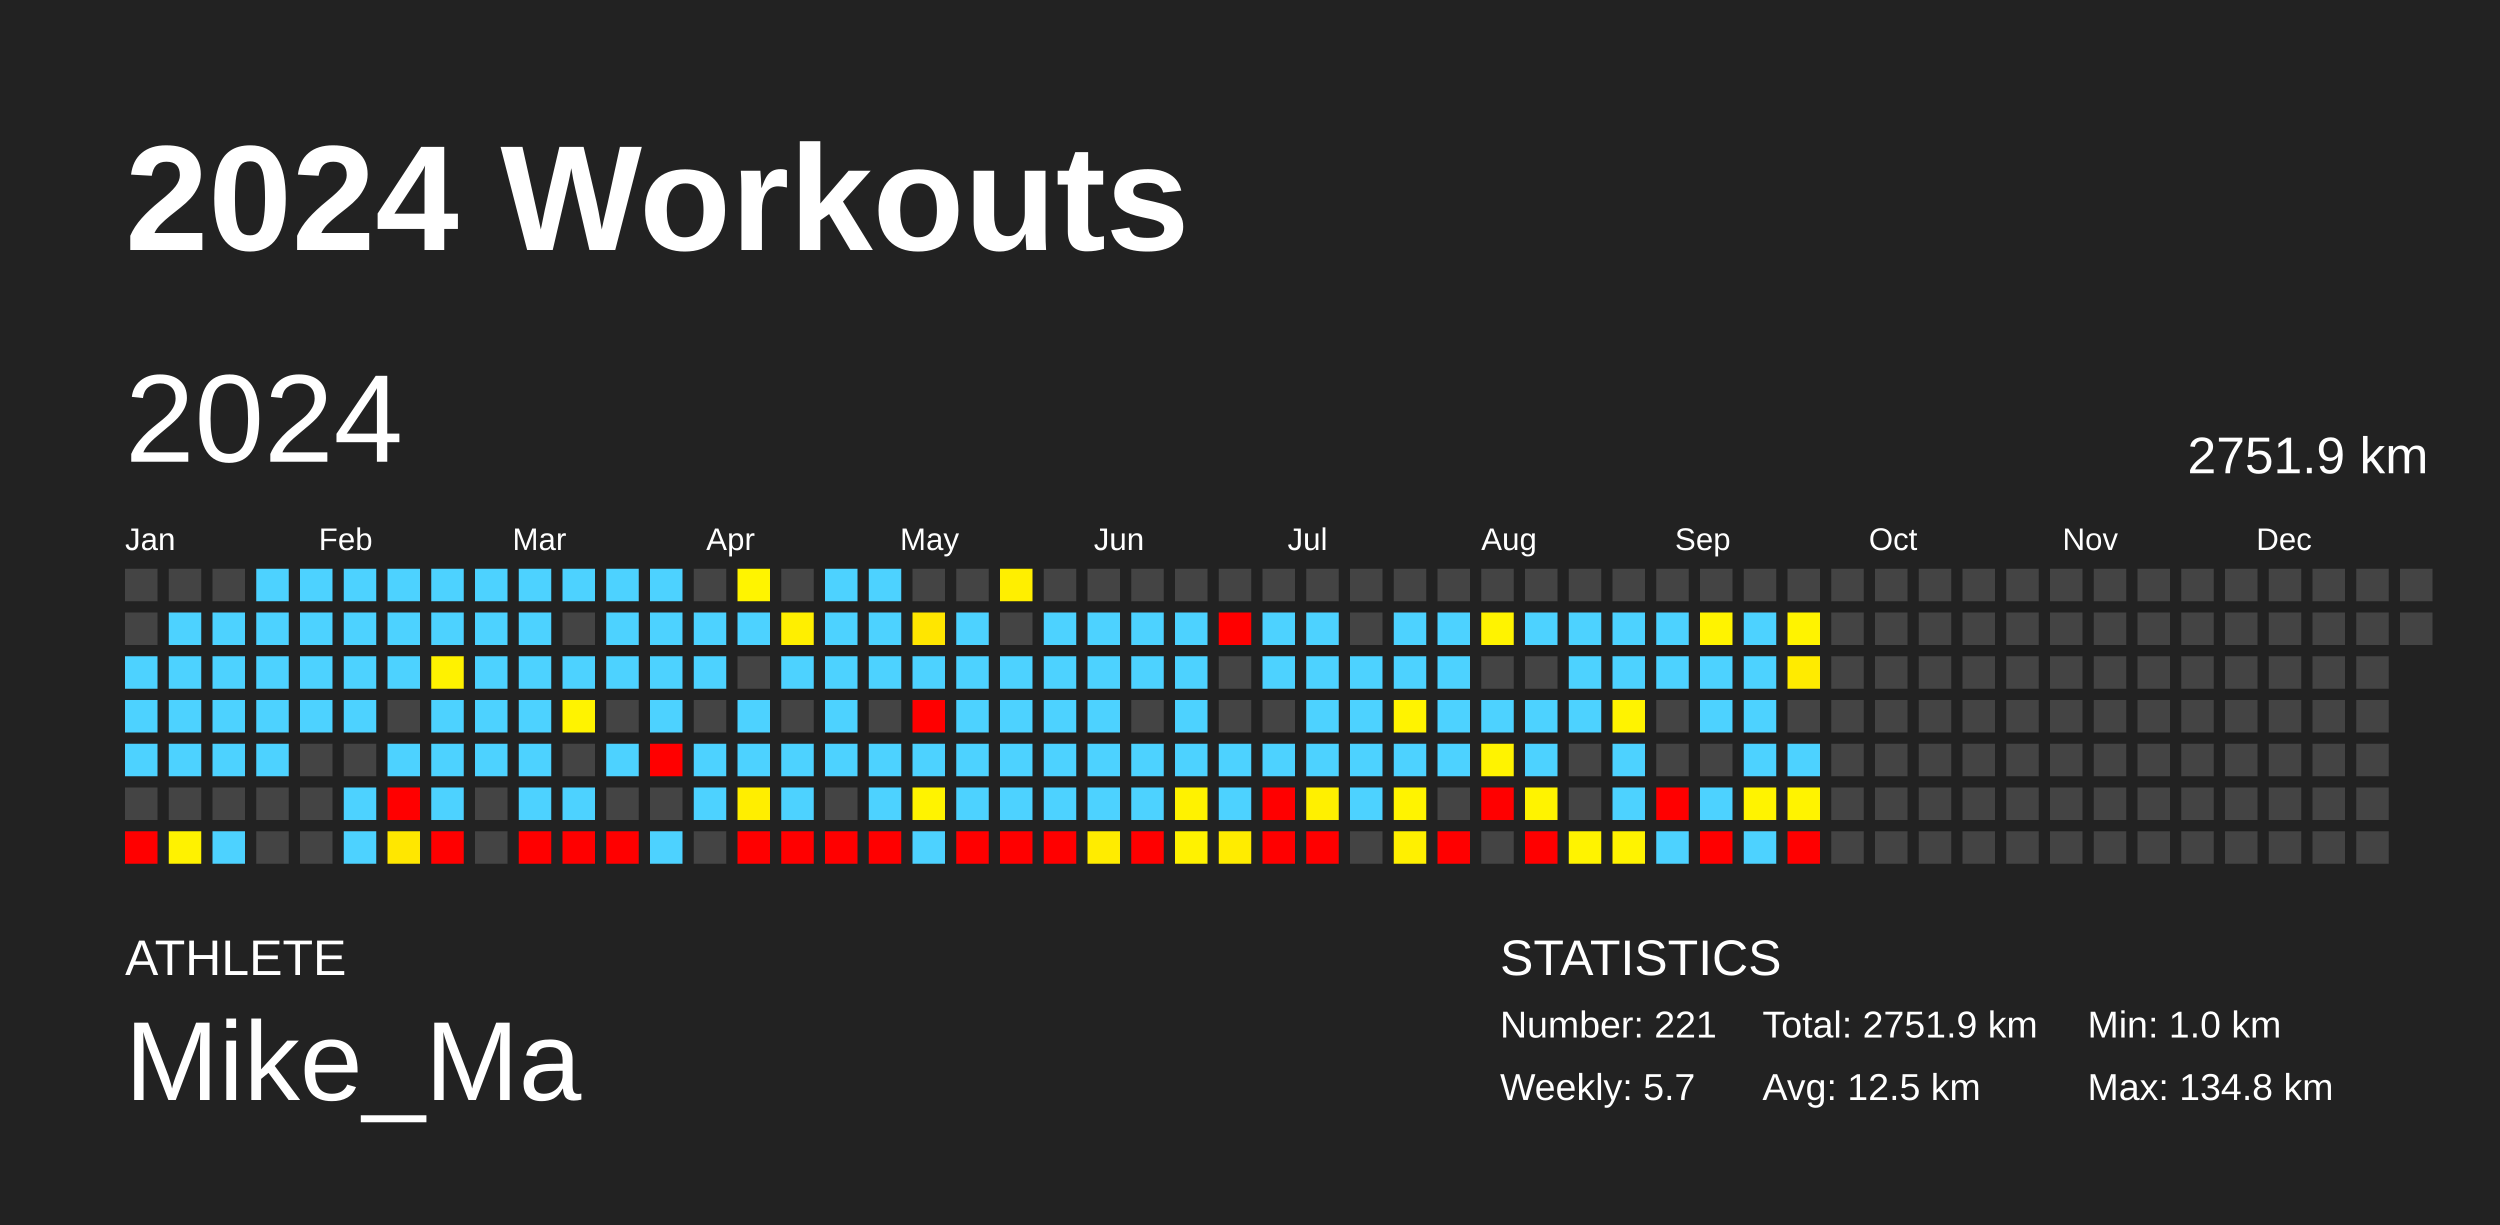
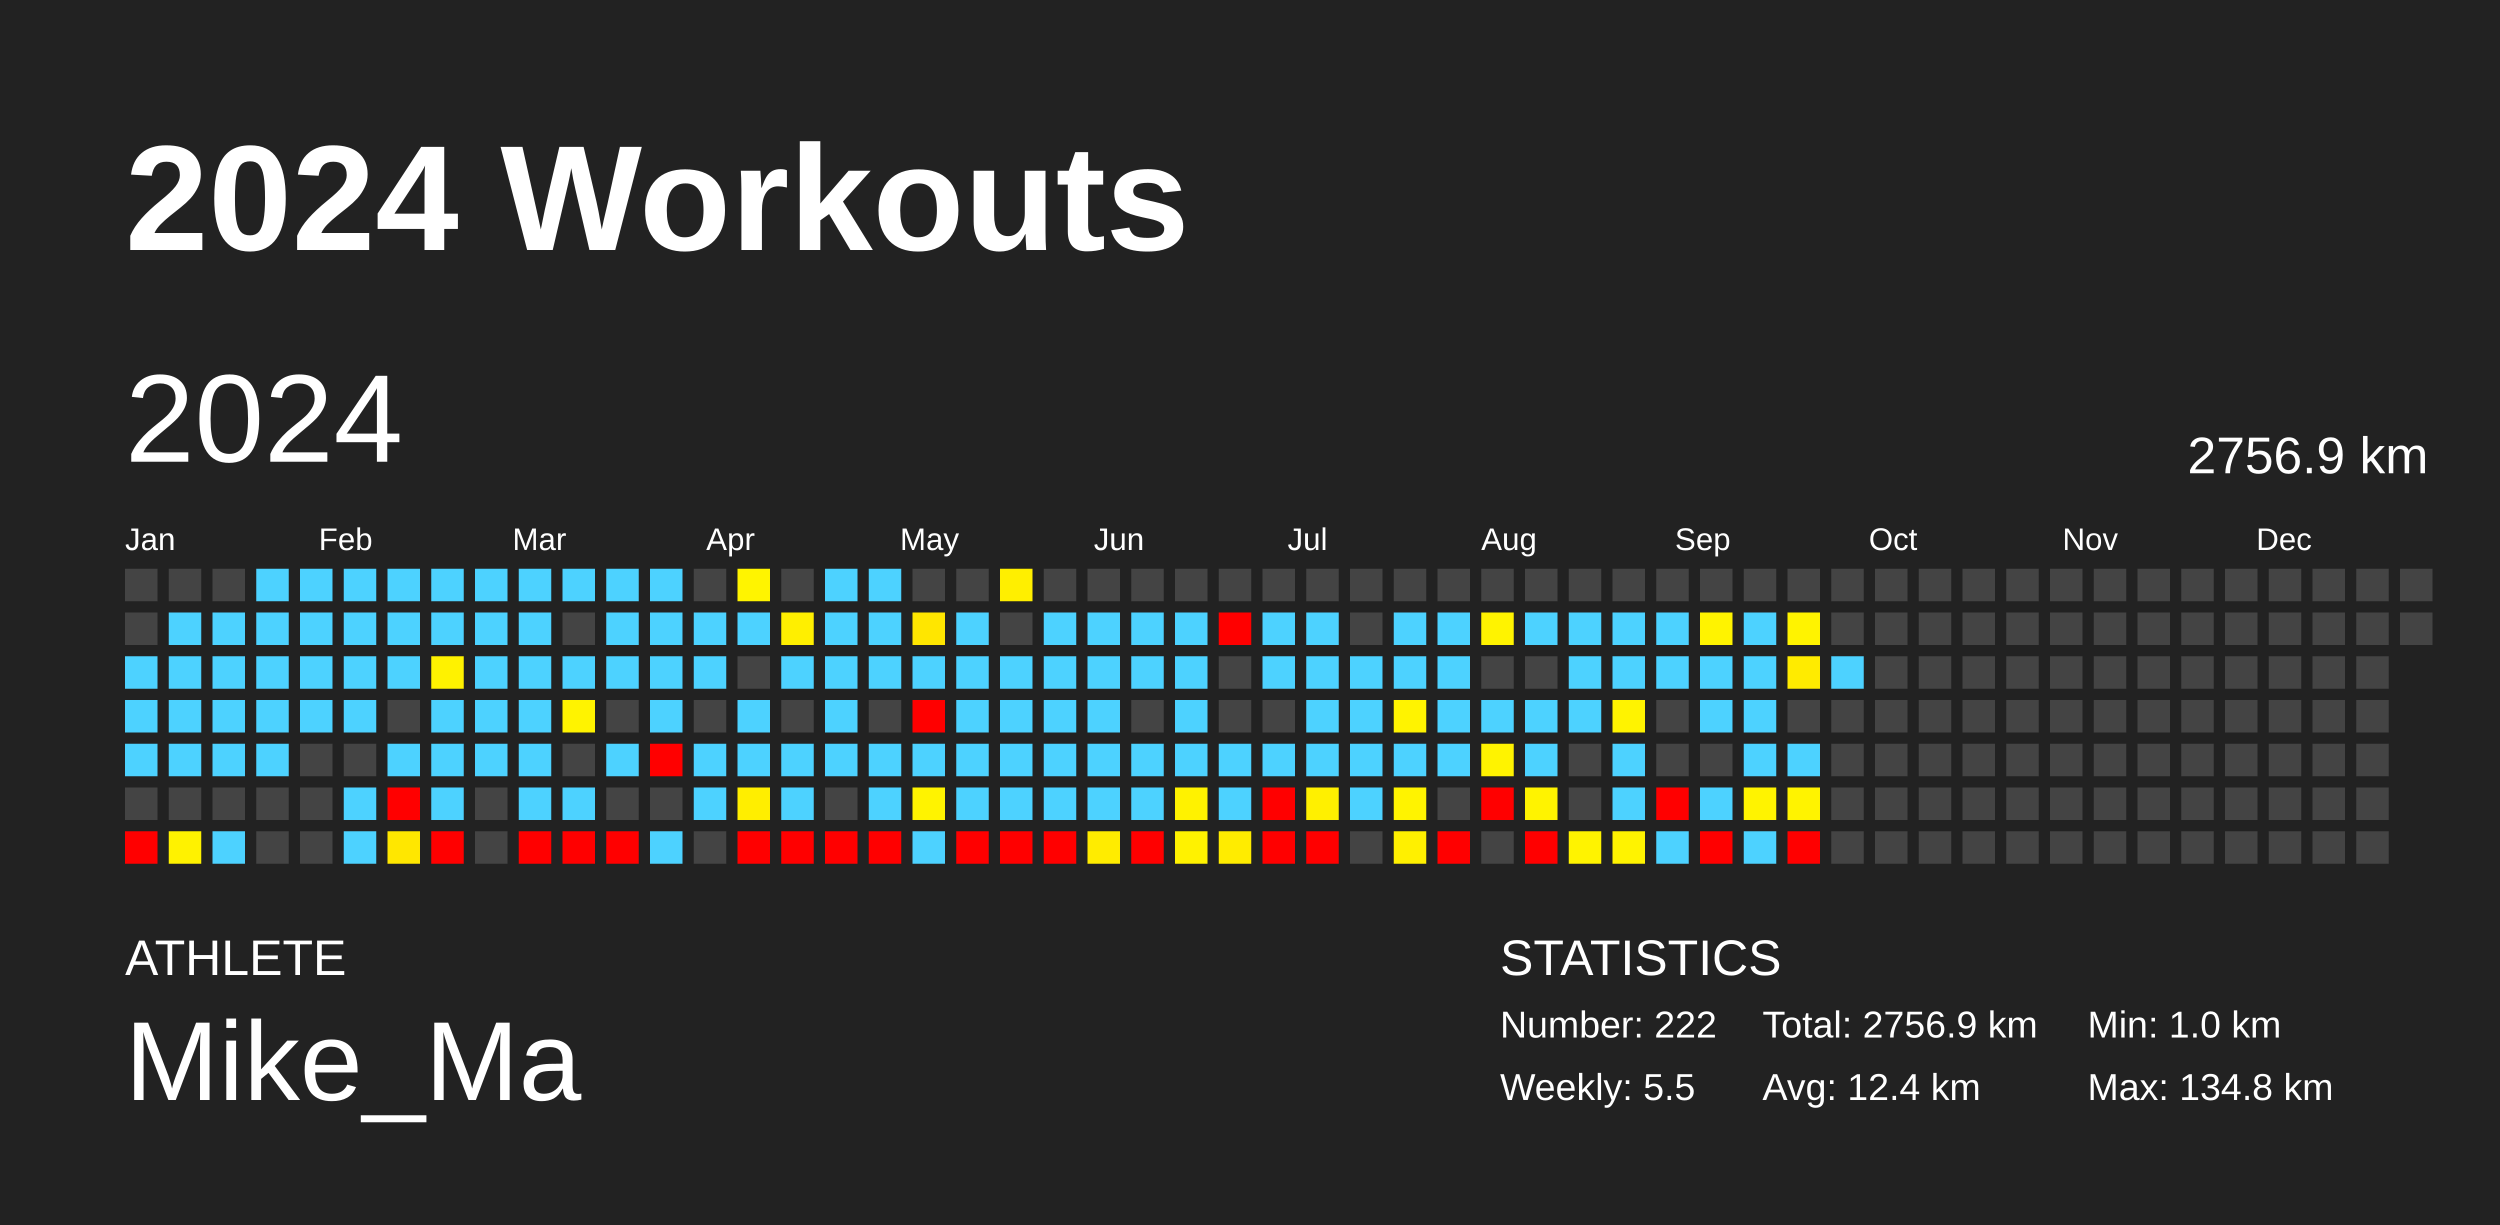
<svg xmlns="http://www.w3.org/2000/svg" baseProfile="full" height="98mm" version="1.1" viewBox="0,0,200,98" width="200mm">
  <defs />
  <rect fill="#222222" height="98" width="200" x="0" y="0" />
  <text fill="#FFFFFF" style="font-size:12px; font-family:Arial; font-weight:bold;" x="10" y="20">2024 Workouts</text>
  <text fill="#FFFFFF" style="font-size:4px; font-family:Arial" x="10" y="78">ATHLETE</text>
  <text fill="#FFFFFF" style="font-size:9px; font-family:Arial" x="10" y="88">Mike_Ma</text>
  <text fill="#FFFFFF" style="font-size:4px; font-family:Arial" x="120" y="78">STATISTICS</text>
-   <text fill="#FFFFFF" style="font-size:3px; font-family:Arial" x="120" y="83">Number: 221</text>
-   <text fill="#FFFFFF" style="font-size:3px; font-family:Arial" x="120" y="88">Weekly: 5.7</text>
-   <text fill="#FFFFFF" style="font-size:3px; font-family:Arial" x="141" y="83">Total: 2751.9 km</text>
-   <text fill="#FFFFFF" style="font-size:3px; font-family:Arial" x="141" y="88">Avg: 12.5 km</text>
+   <text fill="#FFFFFF" style="font-size:3px; font-family:Arial" x="120" y="83">Number: 222</text>
+   <text fill="#FFFFFF" style="font-size:3px; font-family:Arial" x="120" y="88">Weekly: 5.5</text>
+   <text fill="#FFFFFF" style="font-size:3px; font-family:Arial" x="141" y="83">Total: 2756.9 km</text>
+   <text fill="#FFFFFF" style="font-size:3px; font-family:Arial" x="141" y="88">Avg: 12.4 km</text>
  <text fill="#FFFFFF" style="font-size:3px; font-family:Arial" x="167" y="83">Min: 1.0 km</text>
  <text fill="#FFFFFF" style="font-size:3px; font-family:Arial" x="167" y="88">Max: 134.8 km</text>
  <text dominant-baseline="hanging" fill="#FFFFFF" style="font-size:10.0px; font-family:Arial;" x="10" y="30">2024</text>
-   <text dominant-baseline="hanging" fill="#FFFFFF" style="font-size:4.125px; font-family:Arial;" x="175" y="35">2751.9 km</text>
+   <text dominant-baseline="hanging" fill="#FFFFFF" style="font-size:4.125px; font-family:Arial;" x="175" y="35">2756.9 km</text>
  <text fill="#FFFFFF" style="font-size:2.5px; font-family:Arial" x="10.0" y="44">Jan</text>
  <text fill="#FFFFFF" style="font-size:2.5px; font-family:Arial" x="25.5" y="44">Feb</text>
  <text fill="#FFFFFF" style="font-size:2.5px; font-family:Arial" x="41.0" y="44">Mar</text>
  <text fill="#FFFFFF" style="font-size:2.5px; font-family:Arial" x="56.5" y="44">Apr</text>
  <text fill="#FFFFFF" style="font-size:2.5px; font-family:Arial" x="72.0" y="44">May</text>
  <text fill="#FFFFFF" style="font-size:2.5px; font-family:Arial" x="87.5" y="44">Jun</text>
  <text fill="#FFFFFF" style="font-size:2.5px; font-family:Arial" x="103.0" y="44">Jul</text>
  <text fill="#FFFFFF" style="font-size:2.5px; font-family:Arial" x="118.5" y="44">Aug</text>
  <text fill="#FFFFFF" style="font-size:2.5px; font-family:Arial" x="134.0" y="44">Sep</text>
  <text fill="#FFFFFF" style="font-size:2.5px; font-family:Arial" x="149.5" y="44">Oct</text>
  <text fill="#FFFFFF" style="font-size:2.5px; font-family:Arial" x="165.0" y="44">Nov</text>
  <text fill="#FFFFFF" style="font-size:2.5px; font-family:Arial" x="180.5" y="44">Dec</text>
  <rect fill="#444444" height="2.6" width="2.6" x="10.0" y="45.5" />
  <rect fill="#444444" height="2.6" width="2.6" x="10.0" y="49.0" />
  <rect fill="#4dd2ff" height="2.6" width="2.6" x="10.0" y="52.5" />
  <rect fill="#4dd2ff" height="2.6" width="2.6" x="10.0" y="56.0" />
  <rect fill="#4dd2ff" height="2.6" width="2.6" x="10.0" y="59.5" />
  <rect fill="#444444" height="2.6" width="2.6" x="10.0" y="63.0" />
  <rect fill="red" height="2.6" width="2.6" x="10.0" y="66.5" />
  <rect fill="#444444" height="2.6" width="2.6" x="13.5" y="45.5" />
  <rect fill="#4dd2ff" height="2.6" width="2.6" x="13.5" y="49.0" />
  <rect fill="#4dd2ff" height="2.6" width="2.6" x="13.5" y="52.5" />
  <rect fill="#4dd2ff" height="2.6" width="2.6" x="13.5" y="56.0" />
  <rect fill="#4dd2ff" height="2.6" width="2.6" x="13.5" y="59.5" />
  <rect fill="#444444" height="2.6" width="2.6" x="13.5" y="63.0" />
  <rect fill="#fff200" height="2.6" width="2.6" x="13.5" y="66.5" />
  <rect fill="#444444" height="2.6" width="2.6" x="17.0" y="45.5" />
  <rect fill="#4dd2ff" height="2.6" width="2.6" x="17.0" y="49.0" />
  <rect fill="#4dd2ff" height="2.6" width="2.6" x="17.0" y="52.5" />
  <rect fill="#4dd2ff" height="2.6" width="2.6" x="17.0" y="56.0" />
  <rect fill="#4dd2ff" height="2.6" width="2.6" x="17.0" y="59.5" />
  <rect fill="#444444" height="2.6" width="2.6" x="17.0" y="63.0" />
  <rect fill="#4dd2ff" height="2.6" width="2.6" x="17.0" y="66.5" />
  <rect fill="#4dd2ff" height="2.6" width="2.6" x="20.5" y="45.5" />
  <rect fill="#4dd2ff" height="2.6" width="2.6" x="20.5" y="49.0" />
  <rect fill="#4dd2ff" height="2.6" width="2.6" x="20.5" y="52.5" />
  <rect fill="#4dd2ff" height="2.6" width="2.6" x="20.5" y="56.0" />
  <rect fill="#4dd2ff" height="2.6" width="2.6" x="20.5" y="59.5" />
  <rect fill="#444444" height="2.6" width="2.6" x="20.5" y="63.0" />
  <rect fill="#444444" height="2.6" width="2.6" x="20.5" y="66.5" />
  <rect fill="#4dd2ff" height="2.6" width="2.6" x="24.0" y="45.5" />
  <rect fill="#4dd2ff" height="2.6" width="2.6" x="24.0" y="49.0" />
  <rect fill="#4dd2ff" height="2.6" width="2.6" x="24.0" y="52.5" />
  <rect fill="#4dd2ff" height="2.6" width="2.6" x="24.0" y="56.0" />
  <rect fill="#444444" height="2.6" width="2.6" x="24.0" y="59.5" />
  <rect fill="#444444" height="2.6" width="2.6" x="24.0" y="63.0" />
  <rect fill="#444444" height="2.6" width="2.6" x="24.0" y="66.5" />
  <rect fill="#4dd2ff" height="2.6" width="2.6" x="27.5" y="45.5" />
  <rect fill="#4dd2ff" height="2.6" width="2.6" x="27.5" y="49.0" />
  <rect fill="#4dd2ff" height="2.6" width="2.6" x="27.5" y="52.5" />
  <rect fill="#4dd2ff" height="2.6" width="2.6" x="27.5" y="56.0" />
  <rect fill="#444444" height="2.6" width="2.6" x="27.5" y="59.5" />
  <rect fill="#4dd2ff" height="2.6" width="2.6" x="27.5" y="63.0" />
  <rect fill="#4dd2ff" height="2.6" width="2.6" x="27.5" y="66.5" />
  <rect fill="#4dd2ff" height="2.6" width="2.6" x="31.0" y="45.5" />
  <rect fill="#4dd2ff" height="2.6" width="2.6" x="31.0" y="49.0" />
  <rect fill="#4dd2ff" height="2.6" width="2.6" x="31.0" y="52.5" />
  <rect fill="#444444" height="2.6" width="2.6" x="31.0" y="56.0" />
  <rect fill="#4dd2ff" height="2.6" width="2.6" x="31.0" y="59.5" />
  <rect fill="red" height="2.6" width="2.6" x="31.0" y="63.0" />
  <rect fill="#ffe700" height="2.6" width="2.6" x="31.0" y="66.5" />
  <rect fill="#4dd2ff" height="2.6" width="2.6" x="34.5" y="45.5" />
  <rect fill="#4dd2ff" height="2.6" width="2.6" x="34.5" y="49.0" />
  <rect fill="#fff200" height="2.6" width="2.6" x="34.5" y="52.5" />
  <rect fill="#4dd2ff" height="2.6" width="2.6" x="34.5" y="56.0" />
  <rect fill="#4dd2ff" height="2.6" width="2.6" x="34.5" y="59.5" />
  <rect fill="#4dd2ff" height="2.6" width="2.6" x="34.5" y="63.0" />
  <rect fill="red" height="2.6" width="2.6" x="34.5" y="66.5" />
  <rect fill="#4dd2ff" height="2.6" width="2.6" x="38.0" y="45.5" />
  <rect fill="#4dd2ff" height="2.6" width="2.6" x="38.0" y="49.0" />
  <rect fill="#4dd2ff" height="2.6" width="2.6" x="38.0" y="52.5" />
  <rect fill="#4dd2ff" height="2.6" width="2.6" x="38.0" y="56.0" />
  <rect fill="#4dd2ff" height="2.6" width="2.6" x="38.0" y="59.5" />
  <rect fill="#444444" height="2.6" width="2.6" x="38.0" y="63.0" />
  <rect fill="#444444" height="2.6" width="2.6" x="38.0" y="66.5" />
  <rect fill="#4dd2ff" height="2.6" width="2.6" x="41.5" y="45.5" />
  <rect fill="#4dd2ff" height="2.6" width="2.6" x="41.5" y="49.0" />
  <rect fill="#4dd2ff" height="2.6" width="2.6" x="41.5" y="52.5" />
  <rect fill="#4dd2ff" height="2.6" width="2.6" x="41.5" y="56.0" />
  <rect fill="#4dd2ff" height="2.6" width="2.6" x="41.5" y="59.5" />
  <rect fill="#4dd2ff" height="2.6" width="2.6" x="41.5" y="63.0" />
  <rect fill="red" height="2.6" width="2.6" x="41.5" y="66.5" />
  <rect fill="#4dd2ff" height="2.6" width="2.6" x="45.0" y="45.5" />
  <rect fill="#444444" height="2.6" width="2.6" x="45.0" y="49.0" />
  <rect fill="#4dd2ff" height="2.6" width="2.6" x="45.0" y="52.5" />
  <rect fill="#fff300" height="2.6" width="2.6" x="45.0" y="56.0" />
  <rect fill="#444444" height="2.6" width="2.6" x="45.0" y="59.5" />
  <rect fill="#4dd2ff" height="2.6" width="2.6" x="45.0" y="63.0" />
  <rect fill="red" height="2.6" width="2.6" x="45.0" y="66.5" />
  <rect fill="#4dd2ff" height="2.6" width="2.6" x="48.5" y="45.5" />
  <rect fill="#4dd2ff" height="2.6" width="2.6" x="48.5" y="49.0" />
  <rect fill="#4dd2ff" height="2.6" width="2.6" x="48.5" y="52.5" />
  <rect fill="#444444" height="2.6" width="2.6" x="48.5" y="56.0" />
  <rect fill="#4dd2ff" height="2.6" width="2.6" x="48.5" y="59.5" />
  <rect fill="#444444" height="2.6" width="2.6" x="48.5" y="63.0" />
  <rect fill="red" height="2.6" width="2.6" x="48.5" y="66.5" />
  <rect fill="#4dd2ff" height="2.6" width="2.6" x="52.0" y="45.5" />
  <rect fill="#4dd2ff" height="2.6" width="2.6" x="52.0" y="49.0" />
  <rect fill="#4dd2ff" height="2.6" width="2.6" x="52.0" y="52.5" />
  <rect fill="#4dd2ff" height="2.6" width="2.6" x="52.0" y="56.0" />
  <rect fill="red" height="2.6" width="2.6" x="52.0" y="59.5" />
  <rect fill="#444444" height="2.6" width="2.6" x="52.0" y="63.0" />
  <rect fill="#4dd2ff" height="2.6" width="2.6" x="52.0" y="66.5" />
  <rect fill="#444444" height="2.6" width="2.6" x="55.5" y="45.5" />
  <rect fill="#4dd2ff" height="2.6" width="2.6" x="55.5" y="49.0" />
  <rect fill="#4dd2ff" height="2.6" width="2.6" x="55.5" y="52.5" />
  <rect fill="#444444" height="2.6" width="2.6" x="55.5" y="56.0" />
  <rect fill="#4dd2ff" height="2.6" width="2.6" x="55.5" y="59.5" />
  <rect fill="#4dd2ff" height="2.6" width="2.6" x="55.5" y="63.0" />
  <rect fill="#444444" height="2.6" width="2.6" x="55.5" y="66.5" />
  <rect fill="#fff400" height="2.6" width="2.6" x="59.0" y="45.5" />
  <rect fill="#4dd2ff" height="2.6" width="2.6" x="59.0" y="49.0" />
  <rect fill="#444444" height="2.6" width="2.6" x="59.0" y="52.5" />
  <rect fill="#4dd2ff" height="2.6" width="2.6" x="59.0" y="56.0" />
  <rect fill="#4dd2ff" height="2.6" width="2.6" x="59.0" y="59.5" />
  <rect fill="#ffee00" height="2.6" width="2.6" x="59.0" y="63.0" />
  <rect fill="red" height="2.6" width="2.6" x="59.0" y="66.5" />
  <rect fill="#444444" height="2.6" width="2.6" x="62.5" y="45.5" />
  <rect fill="#ffef00" height="2.6" width="2.6" x="62.5" y="49.0" />
  <rect fill="#4dd2ff" height="2.6" width="2.6" x="62.5" y="52.5" />
  <rect fill="#444444" height="2.6" width="2.6" x="62.5" y="56.0" />
  <rect fill="#4dd2ff" height="2.6" width="2.6" x="62.5" y="59.5" />
  <rect fill="#4dd2ff" height="2.6" width="2.6" x="62.5" y="63.0" />
  <rect fill="red" height="2.6" width="2.6" x="62.5" y="66.5" />
  <rect fill="#4dd2ff" height="2.6" width="2.6" x="66.0" y="45.5" />
  <rect fill="#4dd2ff" height="2.6" width="2.6" x="66.0" y="49.0" />
  <rect fill="#4dd2ff" height="2.6" width="2.6" x="66.0" y="52.5" />
  <rect fill="#4dd2ff" height="2.6" width="2.6" x="66.0" y="56.0" />
  <rect fill="#4dd2ff" height="2.6" width="2.6" x="66.0" y="59.5" />
  <rect fill="#444444" height="2.6" width="2.6" x="66.0" y="63.0" />
  <rect fill="red" height="2.6" width="2.6" x="66.0" y="66.5" />
  <rect fill="#4dd2ff" height="2.6" width="2.6" x="69.5" y="45.5" />
  <rect fill="#4dd2ff" height="2.6" width="2.6" x="69.5" y="49.0" />
  <rect fill="#4dd2ff" height="2.6" width="2.6" x="69.5" y="52.5" />
  <rect fill="#444444" height="2.6" width="2.6" x="69.5" y="56.0" />
  <rect fill="#4dd2ff" height="2.6" width="2.6" x="69.5" y="59.5" />
  <rect fill="#4dd2ff" height="2.6" width="2.6" x="69.5" y="63.0" />
  <rect fill="red" height="2.6" width="2.6" x="69.5" y="66.5" />
  <rect fill="#444444" height="2.6" width="2.6" x="73.0" y="45.5" />
  <rect fill="#ffe600" height="2.6" width="2.6" x="73.0" y="49.0" />
  <rect fill="#4dd2ff" height="2.6" width="2.6" x="73.0" y="52.5" />
  <rect fill="red" height="2.6" width="2.6" x="73.0" y="56.0" />
  <rect fill="#4dd2ff" height="2.6" width="2.6" x="73.0" y="59.5" />
  <rect fill="#fff300" height="2.6" width="2.6" x="73.0" y="63.0" />
  <rect fill="#4dd2ff" height="2.6" width="2.6" x="73.0" y="66.5" />
  <rect fill="#444444" height="2.6" width="2.6" x="76.5" y="45.5" />
  <rect fill="#4dd2ff" height="2.6" width="2.6" x="76.5" y="49.0" />
  <rect fill="#4dd2ff" height="2.6" width="2.6" x="76.5" y="52.5" />
  <rect fill="#4dd2ff" height="2.6" width="2.6" x="76.5" y="56.0" />
  <rect fill="#4dd2ff" height="2.6" width="2.6" x="76.5" y="59.5" />
  <rect fill="#4dd2ff" height="2.6" width="2.6" x="76.5" y="63.0" />
  <rect fill="red" height="2.6" width="2.6" x="76.5" y="66.5" />
  <rect fill="#ffef00" height="2.6" width="2.6" x="80.0" y="45.5" />
  <rect fill="#444444" height="2.6" width="2.6" x="80.0" y="49.0" />
  <rect fill="#4dd2ff" height="2.6" width="2.6" x="80.0" y="52.5" />
  <rect fill="#4dd2ff" height="2.6" width="2.6" x="80.0" y="56.0" />
  <rect fill="#4dd2ff" height="2.6" width="2.6" x="80.0" y="59.5" />
  <rect fill="#4dd2ff" height="2.6" width="2.6" x="80.0" y="63.0" />
  <rect fill="red" height="2.6" width="2.6" x="80.0" y="66.5" />
  <rect fill="#444444" height="2.6" width="2.6" x="83.5" y="45.5" />
  <rect fill="#4dd2ff" height="2.6" width="2.6" x="83.5" y="49.0" />
  <rect fill="#4dd2ff" height="2.6" width="2.6" x="83.5" y="52.5" />
  <rect fill="#4dd2ff" height="2.6" width="2.6" x="83.5" y="56.0" />
  <rect fill="#4dd2ff" height="2.6" width="2.6" x="83.5" y="59.5" />
  <rect fill="#4dd2ff" height="2.6" width="2.6" x="83.5" y="63.0" />
  <rect fill="red" height="2.6" width="2.6" x="83.5" y="66.5" />
  <rect fill="#444444" height="2.6" width="2.6" x="87.0" y="45.5" />
  <rect fill="#4dd2ff" height="2.6" width="2.6" x="87.0" y="49.0" />
  <rect fill="#4dd2ff" height="2.6" width="2.6" x="87.0" y="52.5" />
  <rect fill="#4dd2ff" height="2.6" width="2.6" x="87.0" y="56.0" />
  <rect fill="#4dd2ff" height="2.6" width="2.6" x="87.0" y="59.5" />
  <rect fill="#4dd2ff" height="2.6" width="2.6" x="87.0" y="63.0" />
  <rect fill="#ffec00" height="2.6" width="2.6" x="87.0" y="66.5" />
  <rect fill="#444444" height="2.6" width="2.6" x="90.5" y="45.5" />
  <rect fill="#4dd2ff" height="2.6" width="2.6" x="90.5" y="49.0" />
  <rect fill="#4dd2ff" height="2.6" width="2.6" x="90.5" y="52.5" />
  <rect fill="#444444" height="2.6" width="2.6" x="90.5" y="56.0" />
  <rect fill="#4dd2ff" height="2.6" width="2.6" x="90.5" y="59.5" />
  <rect fill="#4dd2ff" height="2.6" width="2.6" x="90.5" y="63.0" />
  <rect fill="red" height="2.6" width="2.6" x="90.5" y="66.5" />
  <rect fill="#444444" height="2.6" width="2.6" x="94.0" y="45.5" />
  <rect fill="#4dd2ff" height="2.6" width="2.6" x="94.0" y="49.0" />
  <rect fill="#4dd2ff" height="2.6" width="2.6" x="94.0" y="52.5" />
  <rect fill="#4dd2ff" height="2.6" width="2.6" x="94.0" y="56.0" />
  <rect fill="#4dd2ff" height="2.6" width="2.6" x="94.0" y="59.5" />
  <rect fill="#fff200" height="2.6" width="2.6" x="94.0" y="63.0" />
  <rect fill="#fff200" height="2.6" width="2.6" x="94.0" y="66.5" />
  <rect fill="#444444" height="2.6" width="2.6" x="97.5" y="45.5" />
  <rect fill="red" height="2.6" width="2.6" x="97.5" y="49.0" />
  <rect fill="#444444" height="2.6" width="2.6" x="97.5" y="52.5" />
  <rect fill="#444444" height="2.6" width="2.6" x="97.5" y="56.0" />
  <rect fill="#4dd2ff" height="2.6" width="2.6" x="97.5" y="59.5" />
  <rect fill="#4dd2ff" height="2.6" width="2.6" x="97.5" y="63.0" />
  <rect fill="#ffec00" height="2.6" width="2.6" x="97.5" y="66.5" />
  <rect fill="#444444" height="2.6" width="2.6" x="101.0" y="45.5" />
  <rect fill="#4dd2ff" height="2.6" width="2.6" x="101.0" y="49.0" />
  <rect fill="#4dd2ff" height="2.6" width="2.6" x="101.0" y="52.5" />
  <rect fill="#444444" height="2.6" width="2.6" x="101.0" y="56.0" />
  <rect fill="#4dd2ff" height="2.6" width="2.6" x="101.0" y="59.5" />
  <rect fill="red" height="2.6" width="2.6" x="101.0" y="63.0" />
  <rect fill="red" height="2.6" width="2.6" x="101.0" y="66.5" />
  <rect fill="#444444" height="2.6" width="2.6" x="104.5" y="45.5" />
  <rect fill="#4dd2ff" height="2.6" width="2.6" x="104.5" y="49.0" />
  <rect fill="#4dd2ff" height="2.6" width="2.6" x="104.5" y="52.5" />
  <rect fill="#4dd2ff" height="2.6" width="2.6" x="104.5" y="56.0" />
  <rect fill="#4dd2ff" height="2.6" width="2.6" x="104.5" y="59.5" />
  <rect fill="#fff000" height="2.6" width="2.6" x="104.5" y="63.0" />
  <rect fill="red" height="2.6" width="2.6" x="104.5" y="66.5" />
  <rect fill="#444444" height="2.6" width="2.6" x="108.0" y="45.5" />
  <rect fill="#444444" height="2.6" width="2.6" x="108.0" y="49.0" />
  <rect fill="#4dd2ff" height="2.6" width="2.6" x="108.0" y="52.5" />
  <rect fill="#4dd2ff" height="2.6" width="2.6" x="108.0" y="56.0" />
  <rect fill="#4dd2ff" height="2.6" width="2.6" x="108.0" y="59.5" />
  <rect fill="#4dd2ff" height="2.6" width="2.6" x="108.0" y="63.0" />
  <rect fill="#444444" height="2.6" width="2.6" x="108.0" y="66.5" />
  <rect fill="#444444" height="2.6" width="2.6" x="111.5" y="45.5" />
  <rect fill="#4dd2ff" height="2.6" width="2.6" x="111.5" y="49.0" />
  <rect fill="#4dd2ff" height="2.6" width="2.6" x="111.5" y="52.5" />
  <rect fill="#fff300" height="2.6" width="2.6" x="111.5" y="56.0" />
  <rect fill="#4dd2ff" height="2.6" width="2.6" x="111.5" y="59.5" />
  <rect fill="#fff300" height="2.6" width="2.6" x="111.5" y="63.0" />
  <rect fill="#fff000" height="2.6" width="2.6" x="111.5" y="66.5" />
  <rect fill="#444444" height="2.6" width="2.6" x="115.0" y="45.5" />
  <rect fill="#4dd2ff" height="2.6" width="2.6" x="115.0" y="49.0" />
  <rect fill="#4dd2ff" height="2.6" width="2.6" x="115.0" y="52.5" />
  <rect fill="#4dd2ff" height="2.6" width="2.6" x="115.0" y="56.0" />
  <rect fill="#4dd2ff" height="2.6" width="2.6" x="115.0" y="59.5" />
  <rect fill="#444444" height="2.6" width="2.6" x="115.0" y="63.0" />
  <rect fill="red" height="2.6" width="2.6" x="115.0" y="66.5" />
  <rect fill="#444444" height="2.6" width="2.6" x="118.5" y="45.5" />
  <rect fill="#fff300" height="2.6" width="2.6" x="118.5" y="49.0" />
  <rect fill="#444444" height="2.6" width="2.6" x="118.5" y="52.5" />
  <rect fill="#4dd2ff" height="2.6" width="2.6" x="118.5" y="56.0" />
  <rect fill="#fff300" height="2.6" width="2.6" x="118.5" y="59.5" />
  <rect fill="red" height="2.6" width="2.6" x="118.5" y="63.0" />
  <rect fill="#444444" height="2.6" width="2.6" x="118.5" y="66.5" />
  <rect fill="#444444" height="2.6" width="2.6" x="122.0" y="45.5" />
  <rect fill="#4dd2ff" height="2.6" width="2.6" x="122.0" y="49.0" />
  <rect fill="#444444" height="2.6" width="2.6" x="122.0" y="52.5" />
  <rect fill="#4dd2ff" height="2.6" width="2.6" x="122.0" y="56.0" />
  <rect fill="#4dd2ff" height="2.6" width="2.6" x="122.0" y="59.5" />
  <rect fill="#fff300" height="2.6" width="2.6" x="122.0" y="63.0" />
  <rect fill="red" height="2.6" width="2.6" x="122.0" y="66.5" />
  <rect fill="#444444" height="2.6" width="2.6" x="125.5" y="45.5" />
  <rect fill="#4dd2ff" height="2.6" width="2.6" x="125.5" y="49.0" />
  <rect fill="#4dd2ff" height="2.6" width="2.6" x="125.5" y="52.5" />
  <rect fill="#4dd2ff" height="2.6" width="2.6" x="125.5" y="56.0" />
  <rect fill="#444444" height="2.6" width="2.6" x="125.5" y="59.5" />
  <rect fill="#444444" height="2.6" width="2.6" x="125.5" y="63.0" />
  <rect fill="#fff300" height="2.6" width="2.6" x="125.5" y="66.5" />
  <rect fill="#444444" height="2.6" width="2.6" x="129.0" y="45.5" />
  <rect fill="#4dd2ff" height="2.6" width="2.6" x="129.0" y="49.0" />
  <rect fill="#4dd2ff" height="2.6" width="2.6" x="129.0" y="52.5" />
  <rect fill="#fff300" height="2.6" width="2.6" x="129.0" y="56.0" />
  <rect fill="#4dd2ff" height="2.6" width="2.6" x="129.0" y="59.5" />
  <rect fill="#4dd2ff" height="2.6" width="2.6" x="129.0" y="63.0" />
  <rect fill="#fff300" height="2.6" width="2.6" x="129.0" y="66.5" />
  <rect fill="#444444" height="2.6" width="2.6" x="132.5" y="45.5" />
  <rect fill="#4dd2ff" height="2.6" width="2.6" x="132.5" y="49.0" />
  <rect fill="#4dd2ff" height="2.6" width="2.6" x="132.5" y="52.5" />
  <rect fill="#444444" height="2.6" width="2.6" x="132.5" y="56.0" />
  <rect fill="#444444" height="2.6" width="2.6" x="132.5" y="59.5" />
  <rect fill="red" height="2.6" width="2.6" x="132.5" y="63.0" />
  <rect fill="#4dd2ff" height="2.6" width="2.6" x="132.5" y="66.5" />
  <rect fill="#444444" height="2.6" width="2.6" x="136.0" y="45.5" />
  <rect fill="#fff300" height="2.6" width="2.6" x="136.0" y="49.0" />
  <rect fill="#4dd2ff" height="2.6" width="2.6" x="136.0" y="52.5" />
  <rect fill="#4dd2ff" height="2.6" width="2.6" x="136.0" y="56.0" />
  <rect fill="#444444" height="2.6" width="2.6" x="136.0" y="59.5" />
  <rect fill="#4dd2ff" height="2.6" width="2.6" x="136.0" y="63.0" />
  <rect fill="red" height="2.6" width="2.6" x="136.0" y="66.5" />
  <rect fill="#444444" height="2.6" width="2.6" x="139.5" y="45.5" />
  <rect fill="#4dd2ff" height="2.6" width="2.6" x="139.5" y="49.0" />
  <rect fill="#4dd2ff" height="2.6" width="2.6" x="139.5" y="52.5" />
  <rect fill="#4dd2ff" height="2.6" width="2.6" x="139.5" y="56.0" />
  <rect fill="#4dd2ff" height="2.6" width="2.6" x="139.5" y="59.5" />
  <rect fill="#fff300" height="2.6" width="2.6" x="139.5" y="63.0" />
  <rect fill="#4dd2ff" height="2.6" width="2.6" x="139.5" y="66.5" />
  <rect fill="#444444" height="2.6" width="2.6" x="143.0" y="45.5" />
  <rect fill="#fff300" height="2.6" width="2.6" x="143.0" y="49.0" />
  <rect fill="#ffeb00" height="2.6" width="2.6" x="143.0" y="52.5" />
  <rect fill="#444444" height="2.6" width="2.6" x="143.0" y="56.0" />
  <rect fill="#4dd2ff" height="2.6" width="2.6" x="143.0" y="59.5" />
  <rect fill="#fff300" height="2.6" width="2.6" x="143.0" y="63.0" />
  <rect fill="red" height="2.6" width="2.6" x="143.0" y="66.5" />
  <rect fill="#444444" height="2.6" width="2.6" x="146.5" y="45.5" />
  <rect fill="#444444" height="2.6" width="2.6" x="146.5" y="49.0" />
-   <rect fill="#444444" height="2.6" width="2.6" x="146.5" y="52.5" />
+   <rect fill="#4dd2ff" height="2.6" width="2.6" x="146.5" y="52.5" />
  <rect fill="#444444" height="2.6" width="2.6" x="146.5" y="56.0" />
  <rect fill="#444444" height="2.6" width="2.6" x="146.5" y="59.5" />
  <rect fill="#444444" height="2.6" width="2.6" x="146.5" y="63.0" />
  <rect fill="#444444" height="2.6" width="2.6" x="146.5" y="66.5" />
  <rect fill="#444444" height="2.6" width="2.6" x="150.0" y="45.5" />
  <rect fill="#444444" height="2.6" width="2.6" x="150.0" y="49.0" />
  <rect fill="#444444" height="2.6" width="2.6" x="150.0" y="52.5" />
  <rect fill="#444444" height="2.6" width="2.6" x="150.0" y="56.0" />
  <rect fill="#444444" height="2.6" width="2.6" x="150.0" y="59.5" />
  <rect fill="#444444" height="2.6" width="2.6" x="150.0" y="63.0" />
  <rect fill="#444444" height="2.6" width="2.6" x="150.0" y="66.5" />
  <rect fill="#444444" height="2.6" width="2.6" x="153.5" y="45.5" />
  <rect fill="#444444" height="2.6" width="2.6" x="153.5" y="49.0" />
  <rect fill="#444444" height="2.6" width="2.6" x="153.5" y="52.5" />
  <rect fill="#444444" height="2.6" width="2.6" x="153.5" y="56.0" />
  <rect fill="#444444" height="2.6" width="2.6" x="153.5" y="59.5" />
  <rect fill="#444444" height="2.6" width="2.6" x="153.5" y="63.0" />
  <rect fill="#444444" height="2.6" width="2.6" x="153.5" y="66.5" />
  <rect fill="#444444" height="2.6" width="2.6" x="157.0" y="45.5" />
  <rect fill="#444444" height="2.6" width="2.6" x="157.0" y="49.0" />
  <rect fill="#444444" height="2.6" width="2.6" x="157.0" y="52.5" />
  <rect fill="#444444" height="2.6" width="2.6" x="157.0" y="56.0" />
  <rect fill="#444444" height="2.6" width="2.6" x="157.0" y="59.5" />
  <rect fill="#444444" height="2.6" width="2.6" x="157.0" y="63.0" />
  <rect fill="#444444" height="2.6" width="2.6" x="157.0" y="66.5" />
  <rect fill="#444444" height="2.6" width="2.6" x="160.5" y="45.5" />
  <rect fill="#444444" height="2.6" width="2.6" x="160.5" y="49.0" />
  <rect fill="#444444" height="2.6" width="2.6" x="160.5" y="52.5" />
  <rect fill="#444444" height="2.6" width="2.6" x="160.5" y="56.0" />
  <rect fill="#444444" height="2.6" width="2.6" x="160.5" y="59.5" />
  <rect fill="#444444" height="2.6" width="2.6" x="160.5" y="63.0" />
  <rect fill="#444444" height="2.6" width="2.6" x="160.5" y="66.5" />
  <rect fill="#444444" height="2.6" width="2.6" x="164.0" y="45.5" />
  <rect fill="#444444" height="2.6" width="2.6" x="164.0" y="49.0" />
  <rect fill="#444444" height="2.6" width="2.6" x="164.0" y="52.5" />
  <rect fill="#444444" height="2.6" width="2.6" x="164.0" y="56.0" />
  <rect fill="#444444" height="2.6" width="2.6" x="164.0" y="59.5" />
  <rect fill="#444444" height="2.6" width="2.6" x="164.0" y="63.0" />
  <rect fill="#444444" height="2.6" width="2.6" x="164.0" y="66.5" />
  <rect fill="#444444" height="2.6" width="2.6" x="167.5" y="45.5" />
  <rect fill="#444444" height="2.6" width="2.6" x="167.5" y="49.0" />
  <rect fill="#444444" height="2.6" width="2.6" x="167.5" y="52.5" />
  <rect fill="#444444" height="2.6" width="2.6" x="167.5" y="56.0" />
  <rect fill="#444444" height="2.6" width="2.6" x="167.5" y="59.5" />
  <rect fill="#444444" height="2.6" width="2.6" x="167.5" y="63.0" />
  <rect fill="#444444" height="2.6" width="2.6" x="167.5" y="66.5" />
  <rect fill="#444444" height="2.6" width="2.6" x="171.0" y="45.5" />
  <rect fill="#444444" height="2.6" width="2.6" x="171.0" y="49.0" />
  <rect fill="#444444" height="2.6" width="2.6" x="171.0" y="52.5" />
  <rect fill="#444444" height="2.6" width="2.6" x="171.0" y="56.0" />
  <rect fill="#444444" height="2.6" width="2.6" x="171.0" y="59.5" />
  <rect fill="#444444" height="2.6" width="2.6" x="171.0" y="63.0" />
  <rect fill="#444444" height="2.6" width="2.6" x="171.0" y="66.5" />
  <rect fill="#444444" height="2.6" width="2.6" x="174.5" y="45.5" />
  <rect fill="#444444" height="2.6" width="2.6" x="174.5" y="49.0" />
  <rect fill="#444444" height="2.6" width="2.6" x="174.5" y="52.5" />
  <rect fill="#444444" height="2.6" width="2.6" x="174.5" y="56.0" />
  <rect fill="#444444" height="2.6" width="2.6" x="174.5" y="59.5" />
  <rect fill="#444444" height="2.6" width="2.6" x="174.5" y="63.0" />
  <rect fill="#444444" height="2.6" width="2.6" x="174.5" y="66.5" />
  <rect fill="#444444" height="2.6" width="2.6" x="178.0" y="45.5" />
  <rect fill="#444444" height="2.6" width="2.6" x="178.0" y="49.0" />
  <rect fill="#444444" height="2.6" width="2.6" x="178.0" y="52.5" />
  <rect fill="#444444" height="2.6" width="2.6" x="178.0" y="56.0" />
  <rect fill="#444444" height="2.6" width="2.6" x="178.0" y="59.5" />
  <rect fill="#444444" height="2.6" width="2.6" x="178.0" y="63.0" />
  <rect fill="#444444" height="2.6" width="2.6" x="178.0" y="66.5" />
  <rect fill="#444444" height="2.6" width="2.6" x="181.5" y="45.5" />
  <rect fill="#444444" height="2.6" width="2.6" x="181.5" y="49.0" />
  <rect fill="#444444" height="2.6" width="2.6" x="181.5" y="52.5" />
  <rect fill="#444444" height="2.6" width="2.6" x="181.5" y="56.0" />
  <rect fill="#444444" height="2.6" width="2.6" x="181.5" y="59.5" />
  <rect fill="#444444" height="2.6" width="2.6" x="181.5" y="63.0" />
  <rect fill="#444444" height="2.6" width="2.6" x="181.5" y="66.5" />
  <rect fill="#444444" height="2.6" width="2.6" x="185.0" y="45.5" />
  <rect fill="#444444" height="2.6" width="2.6" x="185.0" y="49.0" />
  <rect fill="#444444" height="2.6" width="2.6" x="185.0" y="52.5" />
  <rect fill="#444444" height="2.6" width="2.6" x="185.0" y="56.0" />
  <rect fill="#444444" height="2.6" width="2.6" x="185.0" y="59.5" />
  <rect fill="#444444" height="2.6" width="2.6" x="185.0" y="63.0" />
  <rect fill="#444444" height="2.6" width="2.6" x="185.0" y="66.5" />
  <rect fill="#444444" height="2.6" width="2.6" x="188.5" y="45.5" />
  <rect fill="#444444" height="2.6" width="2.6" x="188.5" y="49.0" />
  <rect fill="#444444" height="2.6" width="2.6" x="188.5" y="52.5" />
  <rect fill="#444444" height="2.6" width="2.6" x="188.5" y="56.0" />
  <rect fill="#444444" height="2.6" width="2.6" x="188.5" y="59.5" />
  <rect fill="#444444" height="2.6" width="2.6" x="188.5" y="63.0" />
  <rect fill="#444444" height="2.6" width="2.6" x="188.5" y="66.5" />
  <rect fill="#444444" height="2.6" width="2.6" x="192.0" y="45.5" />
  <rect fill="#444444" height="2.6" width="2.6" x="192.0" y="49.0" />
</svg>
